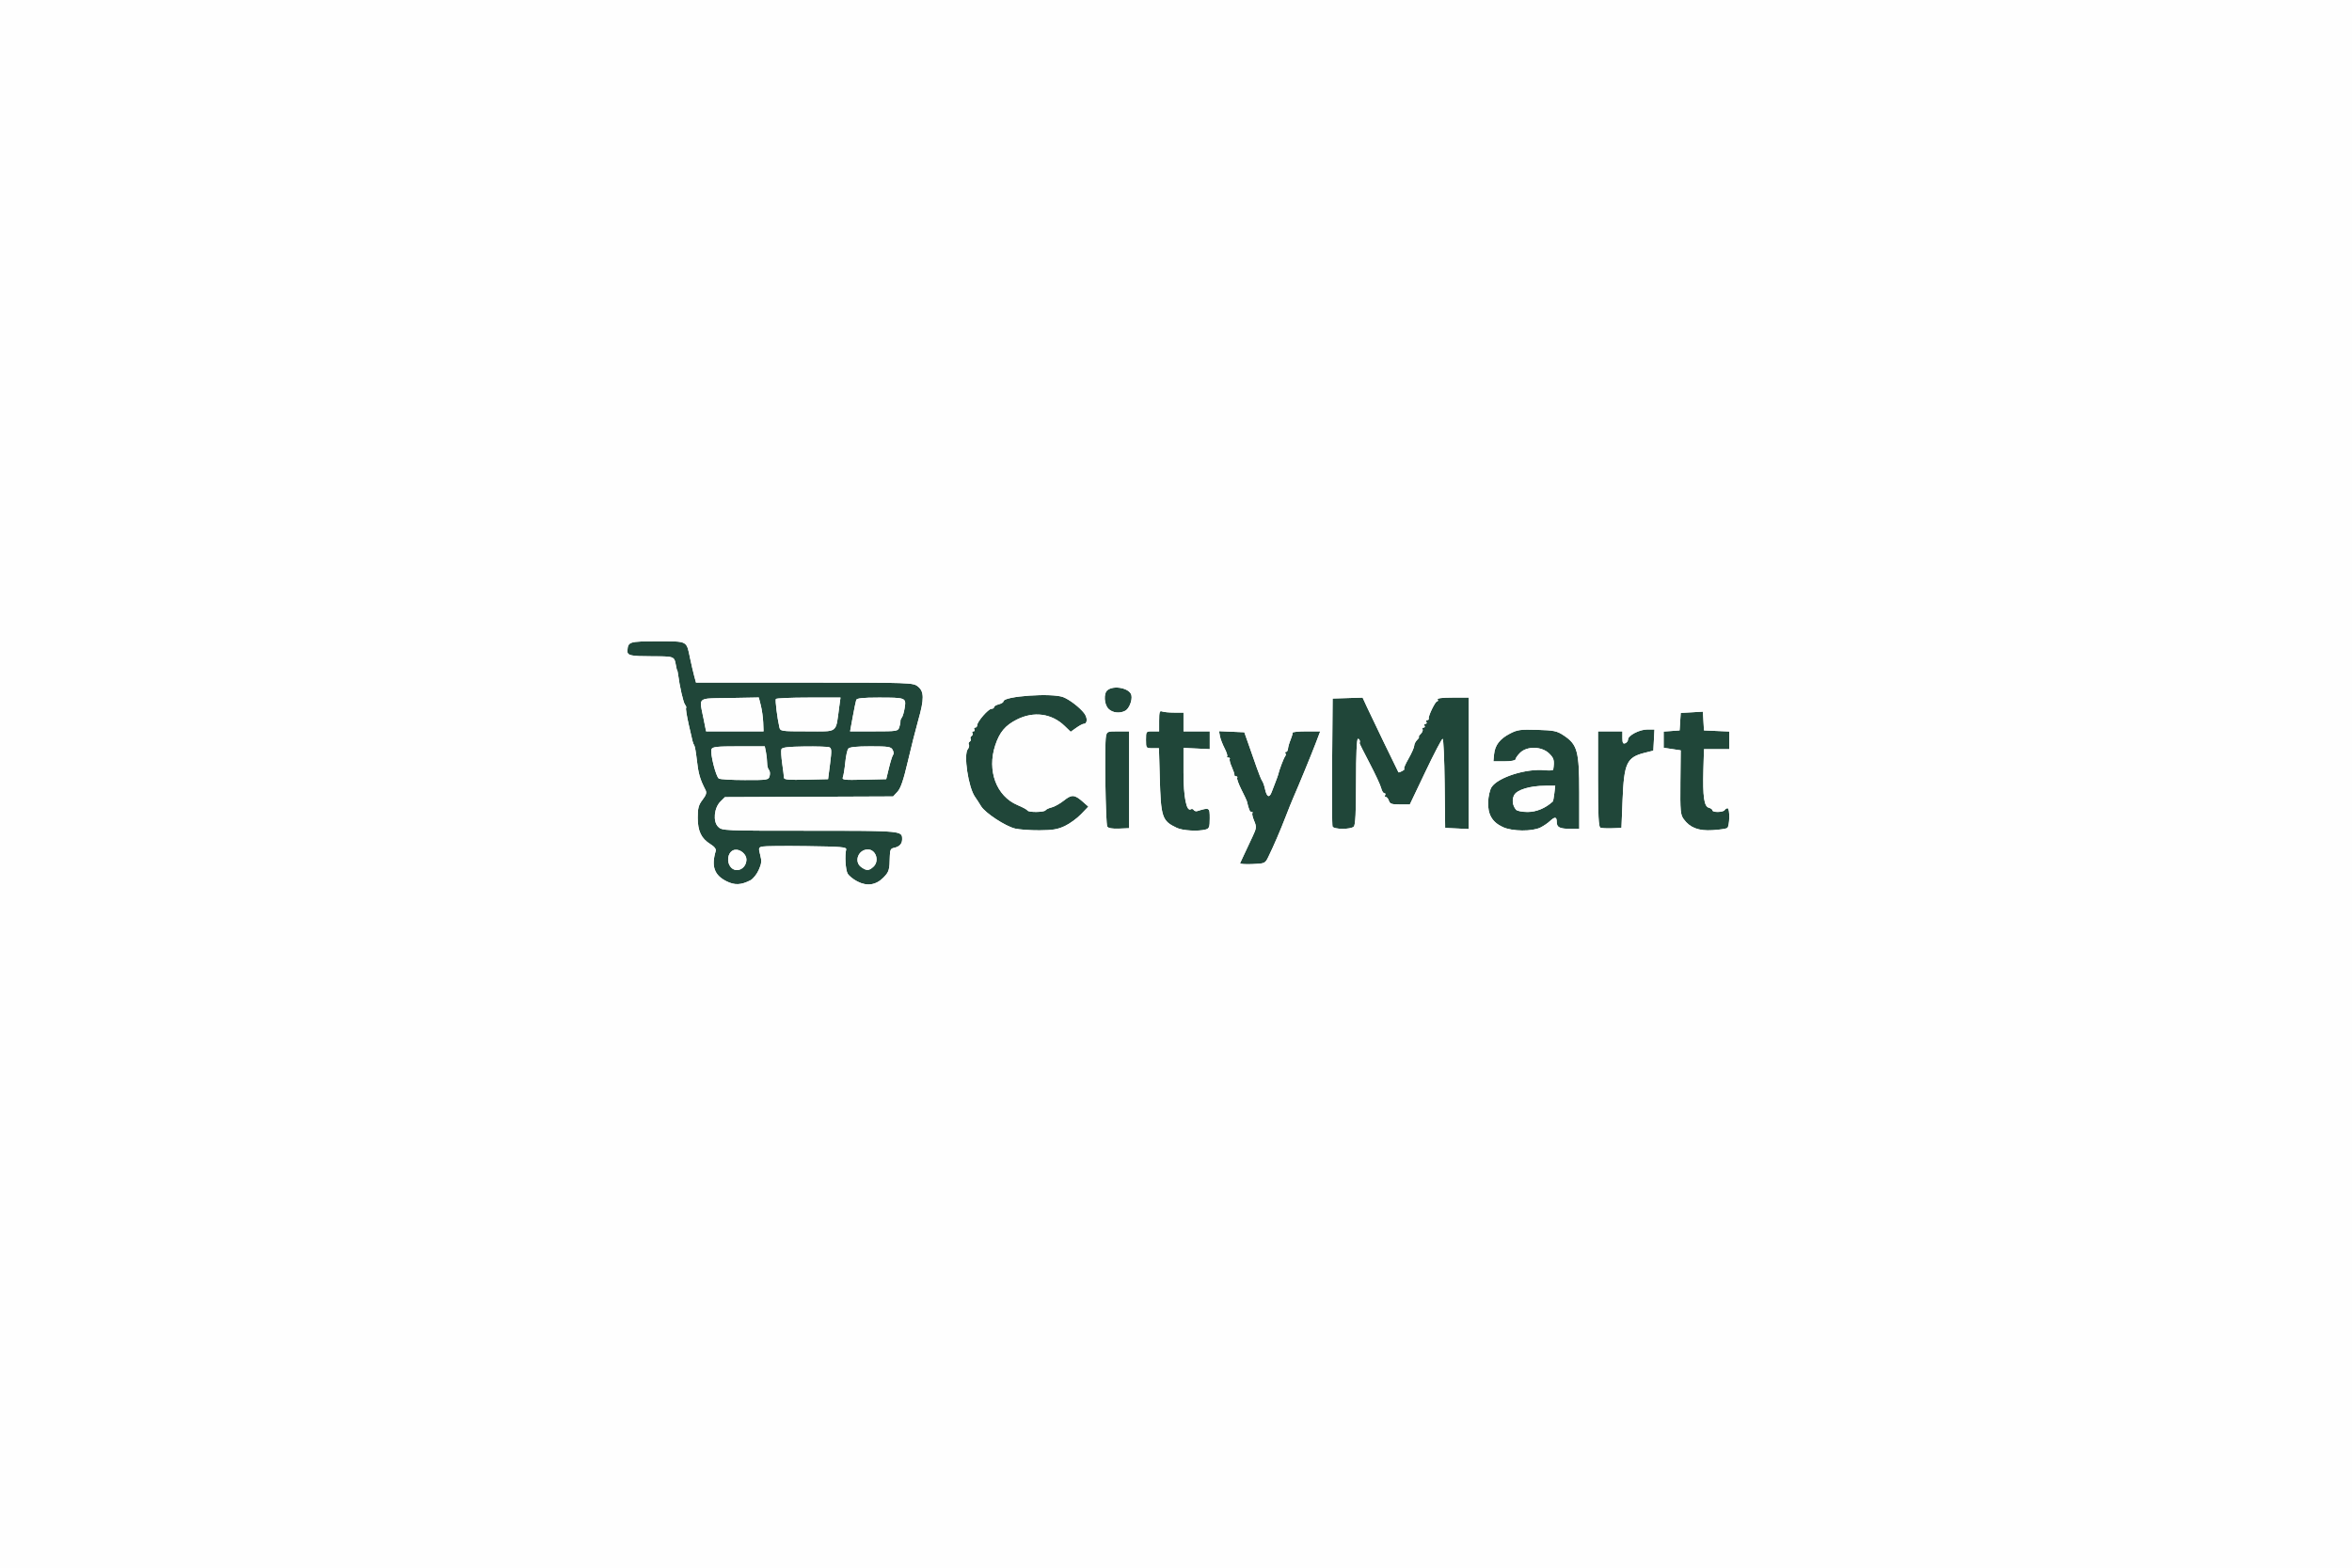
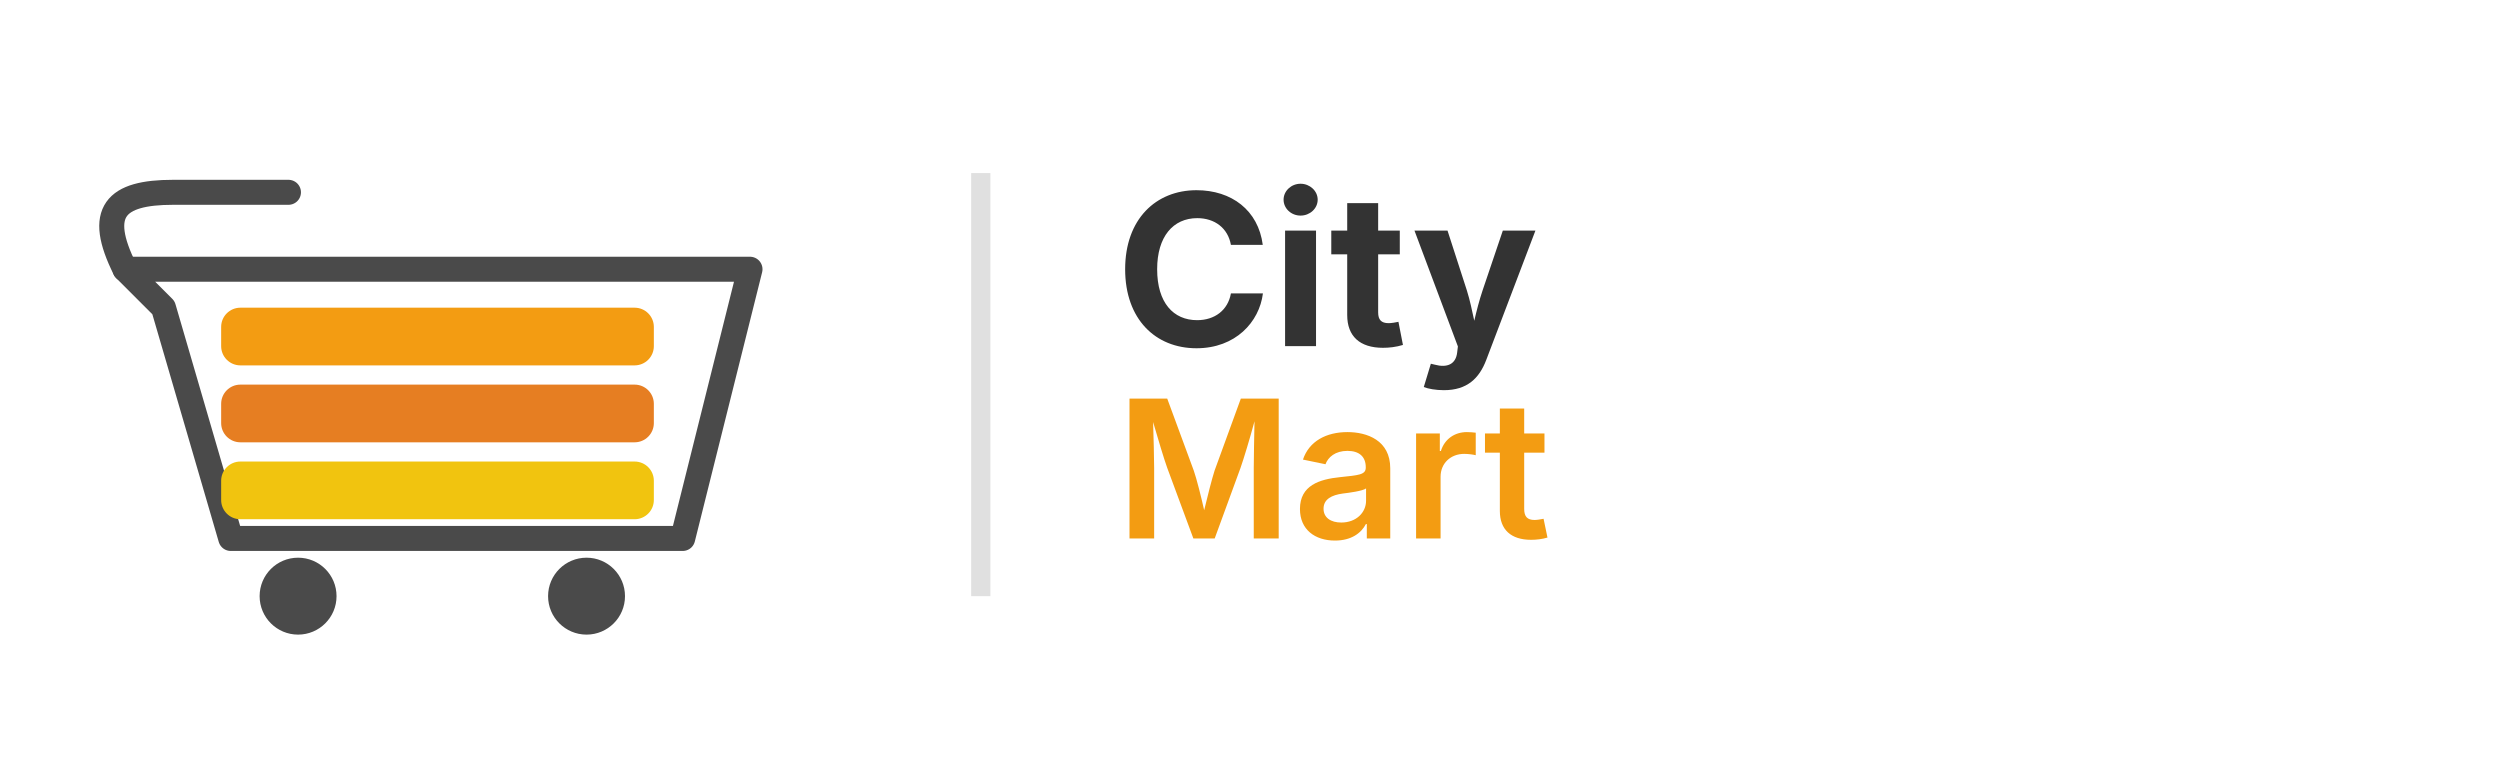
- <svg xmlns="http://www.w3.org/2000/svg" width="1254" height="836" viewBox="0 0 1254 836">
-   <g>
-     <path d="M 400.07 469.45 C395.08,472.00 391.71,472.13 387.33,469.95 C380.84,466.71 379.16,462.02 381.58,453.85 C381.90,452.77 380.95,451.51 378.78,450.17 C373.88,447.14 372.00,443.21 372.00,436.03 C372.00,430.96 372.45,429.27 374.56,426.51 C376.49,423.98 376.89,422.71 376.17,421.33 C373.13,415.42 372.31,412.50 371.43,404.50 C371.07,401.20 370.50,398.05 370.17,397.50 C369.42,396.28 369.45,396.39 367.17,386.26 C366.15,381.73 365.53,377.80 365.80,377.53 C366.07,377.27 365.81,376.47 365.23,375.77 C364.32,374.68 362.32,365.92 361.51,359.50 C361.37,358.40 361.16,357.50 361.05,357.50 C360.94,357.50 360.65,356.38 360.41,355.00 C360.10,353.20 359.91,352.04 359.25,351.30 C358.09,350.00 355.47,349.99 348.08,349.99 L 347.78 349.98 C336.15,349.97 334.37,349.57 334.52,347.00 C334.82,342.18 335.41,342.00 350.57,342.00 C351.37,342.00 352.12,342.00 352.83,342.00 C360.66,341.99 363.86,341.98 365.49,343.58 C366.76,344.82 367.09,347.04 367.92,351.00 C368.55,354.02 369.52,358.19 370.07,360.25 L 371.08 364.00 L 428.90 364.00 C485.89,364.00 486.77,364.03 489.37,366.07 C492.76,368.74 492.81,372.74 489.59,384.04 C488.27,388.69 485.76,398.62 484.02,406.09 C481.72,415.97 480.21,420.37 478.52,422.20 L 476.18 424.72 L 431.34 424.90 L 386.50 425.08 L 384.14 427.42 C380.71,430.82 380.04,438.04 382.88,440.88 C384.98,442.98 385.47,443.00 431.80,443.00 L 432.36 443.00 C472.71,443.00 479.59,443.00 480.76,445.58 C481.00,446.12 481.00,446.75 481.00,447.53 L 481.00 447.58 C481.00,450.03 479.46,451.60 476.50,452.17 C474.91,452.47 474.49,453.37 474.43,456.52 C474.31,463.90 474.01,464.92 471.10,467.90 C467.09,472.00 462.37,472.74 457.16,470.08 C454.91,468.93 452.54,467.01 451.90,465.81 C450.80,463.75 450.35,456.28 451.14,453.00 C451.45,451.71 448.51,451.46 430.00,451.22 C418.17,451.06 407.55,451.17 406.38,451.45 C404.44,451.93 404.36,452.29 405.32,455.91 C406.19,459.17 406.05,460.56 404.50,463.99 C403.48,466.27 401.48,468.73 400.07,469.45 ZM 721.80 440.80 C720.18,442.42 711.08,442.37 710.45,440.74 C710.19,440.05 710.09,424.41 710.24,405.99 L 710.50 372.50 L 726.50 372.02 L 728.68 376.76 C731.12,382.04 745.24,411.30 745.61,411.84 C745.74,412.03 746.67,411.71 747.67,411.12 C748.68,410.54 749.13,410.05 748.68,410.03 C748.22,410.01 749.24,407.58 750.93,404.63 C752.62,401.67 754.00,398.56 754.00,397.70 C754.00,396.84 754.71,395.44 755.57,394.57 C756.44,393.71 756.85,393.00 756.50,393.00 C756.15,393.00 756.57,392.29 757.44,391.42 C758.31,390.55 758.76,389.43 758.45,388.92 C758.14,388.41 758.39,388.00 759.00,388.00 C759.61,388.00 759.84,387.55 759.50,387.00 C759.16,386.45 759.39,386.00 760.00,386.00 C760.61,386.00 760.84,385.55 760.50,385.00 C760.16,384.45 760.36,384.00 760.94,384.00 C761.52,384.00 761.89,383.65 761.75,383.23 C761.35,381.99 765.21,374.00 766.21,374.00 C766.71,374.00 766.84,373.55 766.50,373.00 C766.11,372.36 768.99,372.00 774.44,372.00 L 783.00 372.00 L 783.00 442.10 L 776.75 441.80 L 770.50 441.50 L 770.23 417.75 C770.08,404.69 769.60,394.00 769.15,394.00 C768.70,394.00 764.58,401.88 760.00,411.50 L 751.67 429.00 L 746.40 429.00 C742.01,429.00 741.03,428.67 740.50,427.00 C740.15,425.90 739.42,425.00 738.87,425.00 C738.33,425.00 738.16,424.55 738.50,424.00 C738.84,423.45 738.65,423.00 738.08,423.00 C737.51,423.00 736.74,421.76 736.38,420.25 C736.02,418.74 733.25,412.77 730.22,407.00 C727.18,401.23 724.77,396.39 724.85,396.25 C725.37,395.39 724.84,394.00 724.00,394.00 C723.36,394.00 723.00,402.27 723.00,416.80 C723.00,433.20 722.66,439.94 721.80,440.80 ZM 821.41 441.25 C816.94,443.50 806.32,443.40 801.27,441.07 C795.54,438.42 793.13,434.25 793.42,427.49 C793.55,424.57 794.37,421.09 795.24,419.75 C798.71,414.47 813.85,409.69 823.75,410.75 C826.09,411.00 828.06,410.83 828.13,410.36 C828.85,405.52 828.53,404.28 825.89,401.75 C821.92,397.95 814.11,397.80 810.45,401.45 C809.10,402.80 808.00,404.38 808.00,404.95 C808.00,405.56 805.54,406.00 802.11,406.00 L 796.22 406.00 L 796.58 402.28 C797.05,397.38 799.63,394.01 805.06,391.20 C808.99,389.15 810.66,388.93 819.58,389.20 C828.56,389.47 830.10,389.79 833.71,392.18 C841.04,397.04 842.00,400.60 842.00,422.82 L 842.00 442.00 L 837.58 442.00 C831.62,442.00 830.00,441.23 830.00,438.39 C830.00,435.51 829.05,435.38 826.34,437.89 C825.23,438.94 823.00,440.45 821.41,441.25 ZM 567.74 440.49 C563.97,442.27 561.15,442.75 554.24,442.78 C549.43,442.81 543.59,442.39 541.25,441.86 C536.12,440.68 525.19,433.50 523.05,429.90 C522.20,428.47 520.74,426.22 519.81,424.90 C516.27,419.89 513.64,402.34 516.00,399.50 C516.64,398.72 516.90,397.65 516.57,397.11 C516.24,396.58 516.43,395.85 517.00,395.50 C517.57,395.15 517.79,394.47 517.50,394.00 C517.21,393.53 517.43,392.85 518.00,392.50 C518.57,392.15 518.77,391.44 518.46,390.93 C518.14,390.42 518.39,390.00 519.00,390.00 C519.61,390.00 519.84,389.55 519.50,389.00 C519.16,388.45 519.36,388.00 519.94,388.00 C520.52,388.00 521.00,387.43 521.00,386.73 C521.00,384.83 526.93,378.00 528.57,378.00 C529.36,378.00 530.00,377.60 530.00,377.11 C530.00,376.62 531.12,375.93 532.50,375.59 C533.88,375.24 535.00,374.54 535.00,374.02 C535.00,371.21 561.13,369.40 567.00,371.81 C570.41,373.20 575.54,377.15 577.99,380.26 C579.94,382.74 579.83,386.00 577.80,386.00 C577.25,386.00 575.47,386.96 573.83,388.12 L 570.85 390.24 L 567.67 387.17 C560.71,380.44 551.18,379.15 542.14,383.72 C535.96,386.85 532.95,390.43 530.63,397.43 C526.15,410.93 531.23,424.57 542.50,429.32 C545.25,430.47 547.65,431.78 547.83,432.21 C548.29,433.30 556.75,433.21 557.43,432.11 C557.73,431.62 559.22,430.92 560.74,430.55 C562.26,430.18 565.20,428.52 567.27,426.88 C571.44,423.55 572.92,423.66 577.39,427.60 L 580.27 430.14 L 576.39 434.19 C574.25,436.42 570.36,439.25 567.74,440.49 ZM 676.21 457.00 C674.53,460.44 674.38,460.51 667.65,460.80 C663.88,460.96 660.97,460.74 661.18,460.30 C661.38,459.86 662.39,457.70 663.41,455.50 C664.43,453.30 666.36,449.19 667.70,446.36 C669.97,441.56 670.03,441.00 668.65,437.70 C667.83,435.75 667.43,433.90 667.75,433.58 C668.07,433.26 667.86,433.00 667.28,433.00 C666.37,433.00 665.88,431.87 664.78,427.25 C664.69,426.84 663.37,424.05 661.86,421.06 C660.35,418.07 659.34,415.25 659.62,414.81 C659.89,414.36 659.64,414.00 659.06,414.00 C658.48,414.00 658.07,413.66 658.16,413.25 C658.24,412.84 657.61,410.93 656.75,409.01 C655.88,407.09 655.39,405.18 655.65,404.76 C655.91,404.34 655.57,404.00 654.89,404.00 C654.22,404.00 653.94,403.73 654.27,403.40 C654.60,403.07 653.97,401.09 652.88,399.00 C651.80,396.91 650.69,394.01 650.42,392.56 L 649.94 389.91 L 656.68 390.20 L 663.42 390.50 L 665.72 397.00 C666.98,400.58 668.95,406.20 670.10,409.50 C671.24,412.80 672.54,415.95 672.98,416.50 C673.41,417.05 674.08,418.96 674.46,420.74 C675.39,425.10 676.79,425.72 678.03,422.31 C678.60,420.76 679.34,418.83 679.69,418.00 C680.04,417.17 680.42,416.16 680.54,415.75 C680.65,415.34 680.86,414.77 681.00,414.50 C681.14,414.23 681.33,413.66 681.42,413.25 C681.97,410.76 684.40,404.33 685.12,403.41 C685.60,402.81 685.69,402.02 685.32,401.66 C684.96,401.30 685.10,401.00 685.62,401.00 C686.15,401.00 686.64,400.21 686.71,399.25 C686.79,398.29 687.40,396.15 688.09,394.50 C688.77,392.85 689.25,391.16 689.16,390.75 C689.07,390.34 692.35,390.00 696.46,390.00 L 703.91 390.00 L 701.53 396.25 C699.27,402.20 692.32,419.10 689.50,425.50 C688.77,427.15 686.96,431.65 685.48,435.50 C682.61,442.93 679.03,451.24 676.21,457.00 ZM 920.86 441.58 C920.24,441.97 916.75,442.48 913.11,442.71 C905.65,443.18 901.06,441.44 897.70,436.85 C895.94,434.45 895.78,432.60 895.92,417.17 L 896.09 400.14 L 891.54 399.45 L 887.00 398.77 L 887.00 390.11 L 895.50 389.50 L 896.10 380.17 L 902.01 379.84 L 907.92 379.50 L 908.21 384.50 L 908.50 389.50 L 922.00 390.09 L 922.00 394.80 L 922.00 399.50 L 908.50 399.50 L 908.19 410.50 C907.80,424.76 908.55,430.07 911.08,430.73 C912.14,431.01 913.00,431.63 913.00,432.12 C913.00,433.34 918.74,433.23 919.50,432.00 C919.84,431.45 920.54,431.00 921.06,431.00 C922.41,431.00 922.23,440.74 920.86,441.58 ZM 642.75 442.37 C638.80,443.43 630.60,442.97 627.50,441.51 C619.53,437.77 618.93,435.98 618.33,414.25 L 617.90 399.00 L 614.45 399.00 C611.03,399.00 611.00,398.96 611.00,394.50 C611.00,390.02 611.02,390.00 614.50,390.00 L 618.00 390.00 L 618.00 384.39 C618.00,379.69 618.26,378.88 619.58,379.39 C620.45,379.73 623.38,380.00 626.08,380.00 L 631.00 380.00 L 631.00 390.00 L 645.00 390.00 L 645.00 399.50 L 631.00 398.84 L 631.00 411.95 C631.00,424.99 632.59,432.99 634.91,431.56 C635.43,431.23 636.13,431.41 636.46,431.94 C636.79,432.47 637.61,432.74 638.28,432.54 C644.90,430.51 645.00,430.57 645.00,436.36 C645.00,441.12 644.73,441.84 642.75,442.37 ZM 865.10 426.50 L 864.50 441.50 L 859.50 441.69 C856.75,441.80 853.94,441.65 853.25,441.36 C852.30,440.96 852.00,434.80 852.00,415.42 L 852.00 390.00 L 865.00 390.00 L 865.00 393.47 C865.00,396.14 865.34,396.81 866.50,396.36 C867.33,396.05 868.00,395.15 868.00,394.38 C868.00,392.19 874.09,389.01 878.30,389.00 L 882.10 389.00 L 881.80 394.64 L 881.50 400.29 L 876.81 401.47 C867.33,403.87 865.88,406.96 865.10,426.50 ZM 602.00 390.00 L 602.00 441.66 L 596.59 441.88 C593.04,442.02 590.89,441.65 590.35,440.80 C589.45,439.38 588.83,397.19 589.65,392.75 C590.14,390.12 590.41,390.00 596.08,390.00 ZM 415.52 387.75 C416.03,389.96 416.32,390.00 430.45,390.00 C431.92,390.00 433.24,390.01 434.44,390.02 C440.36,390.07 443.18,390.09 444.71,388.69 C446.42,387.13 446.51,383.80 447.47,376.75 L 448.12 372.00 L 431.12 372.00 C421.77,372.00 413.91,372.34 413.66,372.75 C413.24,373.46 414.40,382.83 415.52,387.75 ZM 375.10 383.25 L 376.46 390.00 L 407.09 390.00 L 406.91 385.25 C406.81,382.64 406.24,378.58 405.65,376.23 L 404.57 371.95 L 389.04 372.23 C387.48,372.25 386.07,372.27 384.80,372.28 C378.08,372.36 375.12,372.40 374.12,373.81 C373.33,374.93 373.76,376.90 374.51,380.43 C374.69,381.27 374.89,382.21 375.10,383.25 ZM 383.26 415.18 C383.94,415.61 390.19,415.98 397.13,415.98 C409.37,416.00 409.79,415.93 410.35,413.77 C410.67,412.54 410.50,411.10 409.97,410.57 C409.44,410.04 409.00,408.40 409.00,406.92 C409.00,405.45 408.72,402.84 408.38,401.12 L 407.75 398.00 L 393.84 398.00 C382.17,398.00 379.84,398.25 379.34,399.56 C378.54,401.64 381.69,414.18 383.26,415.18 ZM 454.66 382.25 L 453.24 390.00 L 466.00 390.00 C478.36,390.00 478.79,389.93 479.49,387.75 C479.89,386.51 480.15,385.12 480.07,384.64 C479.99,384.17 480.33,383.27 480.83,382.64 C481.32,382.02 482.01,379.63 482.36,377.36 C483.16,372.09 482.93,372.00 468.39,372.00 C460.12,372.00 456.82,372.35 456.51,373.25 C456.27,373.94 455.44,377.99 454.66,382.25 ZM 417.98 414.78 C418.00,415.77 420.72,416.00 429.75,415.78 L 441.50 415.50 L 442.56 407.28 C443.47,400.23 443.41,398.99 442.12,398.49 C441.29,398.17 435.33,397.98 428.87,398.07 C420.24,398.18 417.00,398.56 416.63,399.52 C416.35,400.24 416.54,403.68 417.04,407.17 C417.55,410.65 417.97,414.08 417.98,414.78 ZM 449.41 414.37 C448.82,415.92 449.80,416.04 460.63,415.78 L 472.50 415.50 L 474.00 409.32 C474.83,405.92 475.82,402.83 476.21,402.44 C476.61,402.05 476.48,400.90 475.93,399.87 C475.05,398.22 473.65,398.00 464.09,398.00 C456.61,398.00 452.94,398.39 452.26,399.25 C451.72,399.94 451.00,403.24 450.67,406.58 C450.34,409.93 449.77,413.43 449.41,414.37 ZM 808.24 431.75 C808.82,432.46 811.49,433.00 814.48,433.00 C819.14,433.00 823.98,430.99 827.88,427.42 C828.08,427.24 828.46,425.26 828.72,423.04 L 829.19 419.00 L 823.84 419.02 C815.70,419.05 808.73,421.17 807.27,424.06 C806.03,426.52 806.40,429.45 808.24,431.75 ZM 599.96 379.02 C597.02,380.60 593.15,380.15 591.00,378.00 C588.65,375.65 588.31,369.82 590.42,368.07 C593.85,365.22 602.42,367.00 603.23,370.74 C603.82,373.39 602.03,377.91 599.96,379.02 ZM 459.22 462.44 C462.07,464.44 463.25,464.40 465.63,462.25 C469.01,459.19 467.06,453.00 462.71,453.00 C457.56,453.00 455.14,459.58 459.22,462.44 ZM 388.99 461.47 C391.46,466.10 397.88,463.90 397.97,458.40 C398.01,455.59 394.71,452.76 391.85,453.17 C388.69,453.62 387.16,458.06 388.99,461.47 Z" fill="rgb(32,70,57)" />
-     <path d="M 0.00 418.00 L 0.00 0.00 L 627.00 0.00 L 1254.00 0.00 L 1254.00 418.00 L 1254.00 836.00 L 627.00 836.00 L 0.00 836.00 L 0.00 418.00 ZM 400.07 469.45 C401.48,468.73 403.48,466.27 404.50,463.99 C406.05,460.56 406.19,459.17 405.32,455.91 C404.36,452.29 404.44,451.93 406.38,451.45 C407.55,451.17 418.17,451.06 430.00,451.22 C448.51,451.46 451.45,451.71 451.14,453.00 C450.35,456.28 450.80,463.75 451.90,465.81 C452.54,467.01 454.91,468.93 457.16,470.08 C462.37,472.74 467.09,472.00 471.10,467.90 C474.01,464.92 474.31,463.90 474.43,456.52 C474.49,453.37 474.91,452.47 476.50,452.17 C479.46,451.60 481.00,450.03 481.00,447.58 C481.00,442.98 481.19,443.00 431.80,443.00 C385.47,443.00 384.98,442.98 382.88,440.88 C380.04,438.04 380.71,430.82 384.14,427.42 L 386.50 425.08 L 431.34 424.90 L 476.18 424.72 L 478.52 422.20 C480.21,420.37 481.72,415.97 484.02,406.09 C485.76,398.62 488.27,388.69 489.59,384.04 C492.81,372.74 492.76,368.74 489.37,366.07 C486.77,364.03 485.89,364.00 428.90,364.00 L 371.08 364.00 L 370.07 360.25 C369.52,358.19 368.55,354.02 367.92,351.00 C365.92,341.52 366.86,342.00 350.57,342.00 C335.41,342.00 334.82,342.18 334.52,347.00 C334.37,349.57 336.15,349.97 347.78,349.98 C359.64,350.00 359.53,349.96 360.41,355.00 C360.65,356.38 360.94,357.50 361.05,357.50 C361.16,357.50 361.37,358.40 361.51,359.50 C362.32,365.92 364.32,374.68 365.23,375.77 C365.81,376.47 366.07,377.27 365.80,377.53 C365.53,377.80 366.15,381.73 367.17,386.26 C369.45,396.39 369.42,396.28 370.17,397.50 C370.50,398.05 371.07,401.20 371.43,404.50 C372.31,412.50 373.13,415.42 376.17,421.33 C376.89,422.71 376.49,423.98 374.56,426.51 C372.45,429.27 372.00,430.96 372.00,436.03 C372.00,443.21 373.88,447.14 378.78,450.17 C380.95,451.51 381.90,452.77 381.58,453.85 C379.16,462.02 380.84,466.71 387.33,469.95 C391.71,472.13 395.08,472.00 400.07,469.45 ZM 676.21 457.00 C679.03,451.24 682.61,442.93 685.48,435.50 C686.96,431.65 688.77,427.15 689.50,425.50 C692.32,419.10 699.27,402.20 701.53,396.25 L 703.91 390.00 L 696.46 390.00 C692.35,390.00 689.07,390.34 689.16,390.75 C689.25,391.16 688.77,392.85 688.09,394.50 C687.40,396.15 686.79,398.29 686.71,399.25 C686.64,400.21 686.15,401.00 685.62,401.00 C685.10,401.00 684.96,401.30 685.32,401.66 C685.69,402.02 685.60,402.81 685.12,403.41 C684.40,404.33 681.97,410.76 681.42,413.25 C681.33,413.66 681.14,414.23 681.00,414.50 C680.86,414.77 680.65,415.34 680.54,415.75 C680.42,416.16 680.04,417.17 679.69,418.00 C679.34,418.83 678.60,420.76 678.03,422.31 C676.79,425.72 675.39,425.10 674.46,420.74 C674.08,418.96 673.41,417.05 672.98,416.50 C672.54,415.95 671.24,412.80 670.10,409.50 C668.95,406.20 666.98,400.58 665.72,397.00 L 663.42 390.50 L 656.68 390.20 L 649.94 389.91 L 650.42 392.56 C650.69,394.01 651.80,396.91 652.88,399.00 C653.97,401.09 654.60,403.07 654.27,403.40 C653.94,403.73 654.22,404.00 654.89,404.00 C655.57,404.00 655.91,404.34 655.65,404.76 C655.39,405.18 655.88,407.09 656.75,409.01 C657.61,410.93 658.24,412.84 658.16,413.25 C658.07,413.66 658.48,414.00 659.06,414.00 C659.64,414.00 659.89,414.36 659.62,414.81 C659.34,415.25 660.35,418.07 661.86,421.06 C663.37,424.05 664.69,426.84 664.78,427.25 C665.88,431.87 666.37,433.00 667.28,433.00 C667.86,433.00 668.07,433.26 667.75,433.58 C667.43,433.90 667.83,435.75 668.65,437.70 C670.03,441.00 669.97,441.56 667.70,446.36 C666.36,449.19 664.43,453.30 663.41,455.50 C662.39,457.70 661.38,459.86 661.18,460.30 C660.97,460.74 663.88,460.96 667.65,460.80 C674.38,460.51 674.53,460.44 676.21,457.00 ZM 567.74 440.49 C570.36,439.25 574.25,436.42 576.39,434.19 L 580.27 430.14 L 577.39 427.60 C572.92,423.66 571.44,423.55 567.27,426.88 C565.20,428.52 562.26,430.18 560.74,430.55 C559.22,430.92 557.73,431.62 557.43,432.11 C556.75,433.21 548.29,433.30 547.83,432.21 C547.65,431.78 545.25,430.47 542.50,429.32 C531.23,424.57 526.15,410.93 530.63,397.43 C532.95,390.43 535.96,386.85 542.14,383.72 C551.18,379.15 560.71,380.44 567.67,387.17 L 570.85 390.24 L 573.83 388.12 C575.47,386.96 577.25,386.00 577.80,386.00 C579.83,386.00 579.94,382.74 577.99,380.26 C575.54,377.15 570.41,373.20 567.00,371.81 C561.13,369.40 535.00,371.21 535.00,374.02 C535.00,374.54 533.88,375.24 532.50,375.59 C531.12,375.93 530.00,376.62 530.00,377.11 C530.00,377.60 529.36,378.00 528.57,378.00 C526.93,378.00 521.00,384.83 521.00,386.73 C521.00,387.43 520.52,388.00 519.94,388.00 C519.36,388.00 519.16,388.45 519.50,389.00 C519.84,389.55 519.61,390.00 519.00,390.00 C518.39,390.00 518.14,390.42 518.46,390.93 C518.77,391.44 518.57,392.15 518.00,392.50 C517.43,392.85 517.21,393.53 517.50,394.00 C517.79,394.47 517.57,395.15 517.00,395.50 C516.43,395.85 516.24,396.58 516.57,397.11 C516.90,397.65 516.64,398.72 516.00,399.50 C513.64,402.34 516.27,419.89 519.81,424.90 C520.74,426.22 522.20,428.47 523.05,429.90 C525.19,433.50 536.12,440.68 541.25,441.86 C543.59,442.39 549.43,442.81 554.24,442.78 C561.15,442.75 563.97,442.27 567.74,440.49 ZM 642.75 442.37 C644.73,441.84 645.00,441.12 645.00,436.36 C645.00,430.57 644.90,430.51 638.28,432.54 C637.61,432.74 636.79,432.47 636.46,431.94 C636.13,431.41 635.43,431.23 634.91,431.56 C632.59,432.99 631.00,424.99 631.00,411.95 L 631.00 398.84 L 638.00 399.17 L 645.00 399.50 L 645.00 394.75 L 645.00 390.00 L 638.00 390.00 L 631.00 390.00 L 631.00 385.00 L 631.00 380.00 L 626.08 380.00 C623.38,380.00 620.45,379.73 619.58,379.39 C618.26,378.88 618.00,379.69 618.00,384.39 L 618.00 390.00 L 614.50 390.00 C611.02,390.00 611.00,390.02 611.00,394.50 C611.00,398.96 611.03,399.00 614.45,399.00 L 617.90 399.00 L 618.33 414.25 C618.93,435.98 619.53,437.77 627.50,441.51 C630.60,442.97 638.80,443.43 642.75,442.37 ZM 821.41 441.25 C823.00,440.45 825.23,438.94 826.34,437.89 C829.05,435.38 830.00,435.51 830.00,438.39 C830.00,441.23 831.62,442.00 837.58,442.00 L 842.00 442.00 L 842.00 422.82 C842.00,400.60 841.04,397.04 833.71,392.18 C830.10,389.79 828.56,389.47 819.58,389.20 C810.66,388.93 808.99,389.15 805.06,391.20 C799.63,394.01 797.05,397.38 796.58,402.28 L 796.22 406.00 L 802.11 406.00 C805.54,406.00 808.00,405.56 808.00,404.95 C808.00,404.38 809.10,402.80 810.45,401.45 C814.11,397.80 821.92,397.95 825.89,401.75 C828.53,404.28 828.85,405.52 828.13,410.36 C828.06,410.83 826.09,411.00 823.75,410.75 C813.85,409.69 798.71,414.47 795.24,419.75 C794.37,421.09 793.55,424.57 793.42,427.49 C793.13,434.25 795.54,438.42 801.27,441.07 C806.32,443.40 816.94,443.50 821.41,441.25 ZM 920.86 441.58 C922.23,440.74 922.41,431.00 921.06,431.00 C920.54,431.00 919.84,431.45 919.50,432.00 C918.74,433.23 913.00,433.34 913.00,432.12 C913.00,431.63 912.14,431.01 911.08,430.73 C908.55,430.07 907.80,424.76 908.19,410.50 L 908.50 399.50 L 915.25 399.50 L 922.00 399.50 L 922.00 394.80 L 922.00 390.09 L 915.25 389.80 L 908.50 389.50 L 908.21 384.50 L 907.92 379.50 L 902.01 379.84 L 896.10 380.17 L 895.80 384.84 L 895.50 389.50 L 891.25 389.81 L 887.00 390.11 L 887.00 394.44 L 887.00 398.77 L 891.54 399.45 L 896.09 400.14 L 895.92 417.17 C895.78,432.60 895.94,434.45 897.70,436.85 C901.06,441.44 905.65,443.18 913.11,442.71 C916.75,442.48 920.24,441.97 920.86,441.58 ZM 602.00 415.83 L 602.00 390.00 L 596.08 390.00 C590.41,390.00 590.14,390.12 589.65,392.75 C588.83,397.19 589.45,439.38 590.35,440.80 C590.89,441.65 593.04,442.02 596.59,441.88 L 602.00 441.66 L 602.00 415.83 ZM 721.80 440.80 C722.66,439.94 723.00,433.20 723.00,416.80 C723.00,402.27 723.36,394.00 724.00,394.00 C724.84,394.00 725.37,395.39 724.85,396.25 C724.77,396.39 727.18,401.23 730.22,407.00 C733.25,412.77 736.02,418.74 736.38,420.25 C736.74,421.76 737.51,423.00 738.08,423.00 C738.65,423.00 738.84,423.45 738.50,424.00 C738.16,424.55 738.33,425.00 738.87,425.00 C739.42,425.00 740.15,425.90 740.50,427.00 C741.03,428.67 742.01,429.00 746.40,429.00 L 751.67 429.00 L 760.00 411.50 C764.58,401.88 768.70,394.00 769.15,394.00 C769.60,394.00 770.08,404.69 770.23,417.75 L 770.50 441.50 L 776.75 441.80 L 783.00 442.10 L 783.00 407.05 L 783.00 372.00 L 774.44 372.00 C768.99,372.00 766.11,372.36 766.50,373.00 C766.84,373.55 766.71,374.00 766.21,374.00 C765.21,374.00 761.35,381.99 761.75,383.23 C761.89,383.65 761.52,384.00 760.94,384.00 C760.36,384.00 760.16,384.45 760.50,385.00 C760.84,385.55 760.61,386.00 760.00,386.00 C759.39,386.00 759.16,386.45 759.50,387.00 C759.84,387.55 759.61,388.00 759.00,388.00 C758.39,388.00 758.14,388.41 758.45,388.92 C758.76,389.43 758.31,390.55 757.44,391.42 C756.57,392.29 756.15,393.00 756.50,393.00 C756.85,393.00 756.44,393.71 755.57,394.57 C754.71,395.44 754.00,396.84 754.00,397.70 C754.00,398.56 752.62,401.67 750.93,404.63 C749.24,407.58 748.22,410.01 748.68,410.03 C749.13,410.05 748.68,410.54 747.67,411.12 C746.67,411.71 745.74,412.03 745.61,411.84 C745.24,411.30 731.12,382.04 728.68,376.76 L 726.50 372.02 L 718.50 372.26 L 710.50 372.50 L 710.24 405.99 C710.09,424.41 710.19,440.05 710.45,440.74 C711.08,442.37 720.18,442.42 721.80,440.80 ZM 865.10 426.50 C865.88,406.96 867.33,403.87 876.81,401.47 L 881.50 400.29 L 881.80 394.64 L 882.10 389.00 L 878.30 389.00 C874.09,389.01 868.00,392.19 868.00,394.38 C868.00,395.15 867.33,396.05 866.50,396.36 C865.34,396.81 865.00,396.14 865.00,393.47 L 865.00 390.00 L 858.50 390.00 L 852.00 390.00 L 852.00 415.42 C852.00,434.80 852.30,440.96 853.25,441.36 C853.94,441.65 856.75,441.80 859.50,441.69 L 864.50 441.50 L 865.10 426.50 ZM 599.96 379.02 C602.03,377.91 603.82,373.39 603.23,370.74 C602.42,367.00 593.85,365.22 590.42,368.07 C588.31,369.82 588.65,375.65 591.00,378.00 C593.15,380.15 597.02,380.60 599.96,379.02 ZM 388.99 461.47 C387.16,458.06 388.69,453.62 391.85,453.17 C394.71,452.76 398.01,455.59 397.97,458.40 C397.88,463.90 391.46,466.10 388.99,461.47 ZM 459.22 462.44 C455.14,459.58 457.56,453.00 462.71,453.00 C467.06,453.00 469.01,459.19 465.63,462.25 C463.25,464.40 462.07,464.44 459.22,462.44 ZM 383.26 415.18 C381.69,414.18 378.54,401.64 379.34,399.56 C379.84,398.25 382.17,398.00 393.84,398.00 L 407.75 398.00 L 408.38 401.12 C408.72,402.84 409.00,405.45 409.00,406.92 C409.00,408.40 409.44,410.04 409.97,410.57 C410.50,411.10 410.67,412.54 410.35,413.77 C409.79,415.93 409.37,416.00 397.13,415.98 C390.19,415.98 383.94,415.61 383.26,415.18 ZM 417.98 414.78 C417.97,414.08 417.55,410.65 417.04,407.17 C416.54,403.68 416.35,400.24 416.63,399.52 C417.00,398.56 420.24,398.18 428.87,398.07 C435.33,397.98 441.29,398.17 442.12,398.49 C443.41,398.99 443.47,400.23 442.56,407.28 L 441.50 415.50 L 429.75 415.78 C420.72,416.00 418.00,415.77 417.98,414.78 ZM 449.41 414.37 C449.77,413.43 450.34,409.93 450.67,406.58 C451.00,403.24 451.72,399.94 452.26,399.25 C452.94,398.39 456.61,398.00 464.09,398.00 C473.65,398.00 475.05,398.22 475.93,399.87 C476.48,400.90 476.61,402.05 476.21,402.44 C475.82,402.83 474.83,405.92 474.00,409.32 L 472.50 415.50 L 460.63 415.78 C449.80,416.04 448.82,415.92 449.41,414.37 ZM 375.10 383.25 C372.72,371.38 371.26,372.54 389.04,372.23 L 404.57 371.95 L 405.65 376.23 C406.24,378.58 406.81,382.64 406.91,385.25 L 407.09 390.00 L 391.77 390.00 L 376.46 390.00 L 375.10 383.25 ZM 415.52 387.75 C414.40,382.83 413.24,373.46 413.66,372.75 C413.91,372.34 421.77,372.00 431.12,372.00 L 448.12 372.00 L 447.47 376.75 C445.47,391.38 447.25,390.00 430.45,390.00 C416.32,390.00 416.03,389.96 415.52,387.75 ZM 454.66 382.25 C455.44,377.99 456.27,373.94 456.51,373.25 C456.82,372.35 460.12,372.00 468.39,372.00 C482.93,372.00 483.16,372.09 482.36,377.36 C482.01,379.63 481.32,382.02 480.83,382.64 C480.33,383.27 479.99,384.17 480.07,384.64 C480.15,385.12 479.89,386.51 479.49,387.75 C478.79,389.93 478.36,390.00 466.00,390.00 L 453.24 390.00 L 454.66 382.25 ZM 808.24 431.75 C806.40,429.45 806.03,426.52 807.27,424.06 C808.73,421.17 815.70,419.05 823.84,419.02 L 829.19 419.00 L 828.72 423.04 C828.46,425.26 828.08,427.24 827.88,427.42 C823.98,430.99 819.14,433.00 814.48,433.00 C811.49,433.00 808.82,432.46 808.24,431.75 Z" fill="rgb(254,254,254)" />
+ <svg xmlns="http://www.w3.org/2000/svg" width="260" height="80" viewBox="0 0 260 80" fill="none">
+   <g transform="translate(8,18)">
+     <path d="M5 10 H70 L63 38 H16 L9 14 Z" fill="none" stroke="#4A4A4A" stroke-width="2.6" stroke-linejoin="round" />
+     <path d="M5 10 C2 4 4 2 10 2 H22" fill="none" stroke="#4A4A4A" stroke-width="2.6" stroke-linecap="round" />
+     <rect x="15" y="14" width="45" height="6" rx="2" fill="#F39C12" />
+     <rect x="15" y="22" width="45" height="6" rx="2" fill="#E67E22" />
+     <rect x="15" y="30" width="45" height="6" rx="2" fill="#F1C40F" />
+     <circle cx="23" cy="44" r="4" fill="#4A4A4A" />
+     <circle cx="53" cy="44" r="4" fill="#4A4A4A" />
  </g>
+   <line x1="102" y1="18" x2="102" y2="62" stroke="#E0E0E0" stroke-width="2" />
+   <text x="116" y="36" font-family="Poppins, system-ui, -apple-system, BlinkMacSystemFont, 'Segoe UI', sans-serif" font-weight="700" font-size="22" fill="#333333">City</text>
+   <text x="116" y="56" font-family="Poppins, system-ui, -apple-system, BlinkMacSystemFont, 'Segoe UI', sans-serif" font-weight="600" font-size="20" fill="#F39C12">Mart</text>
</svg>
